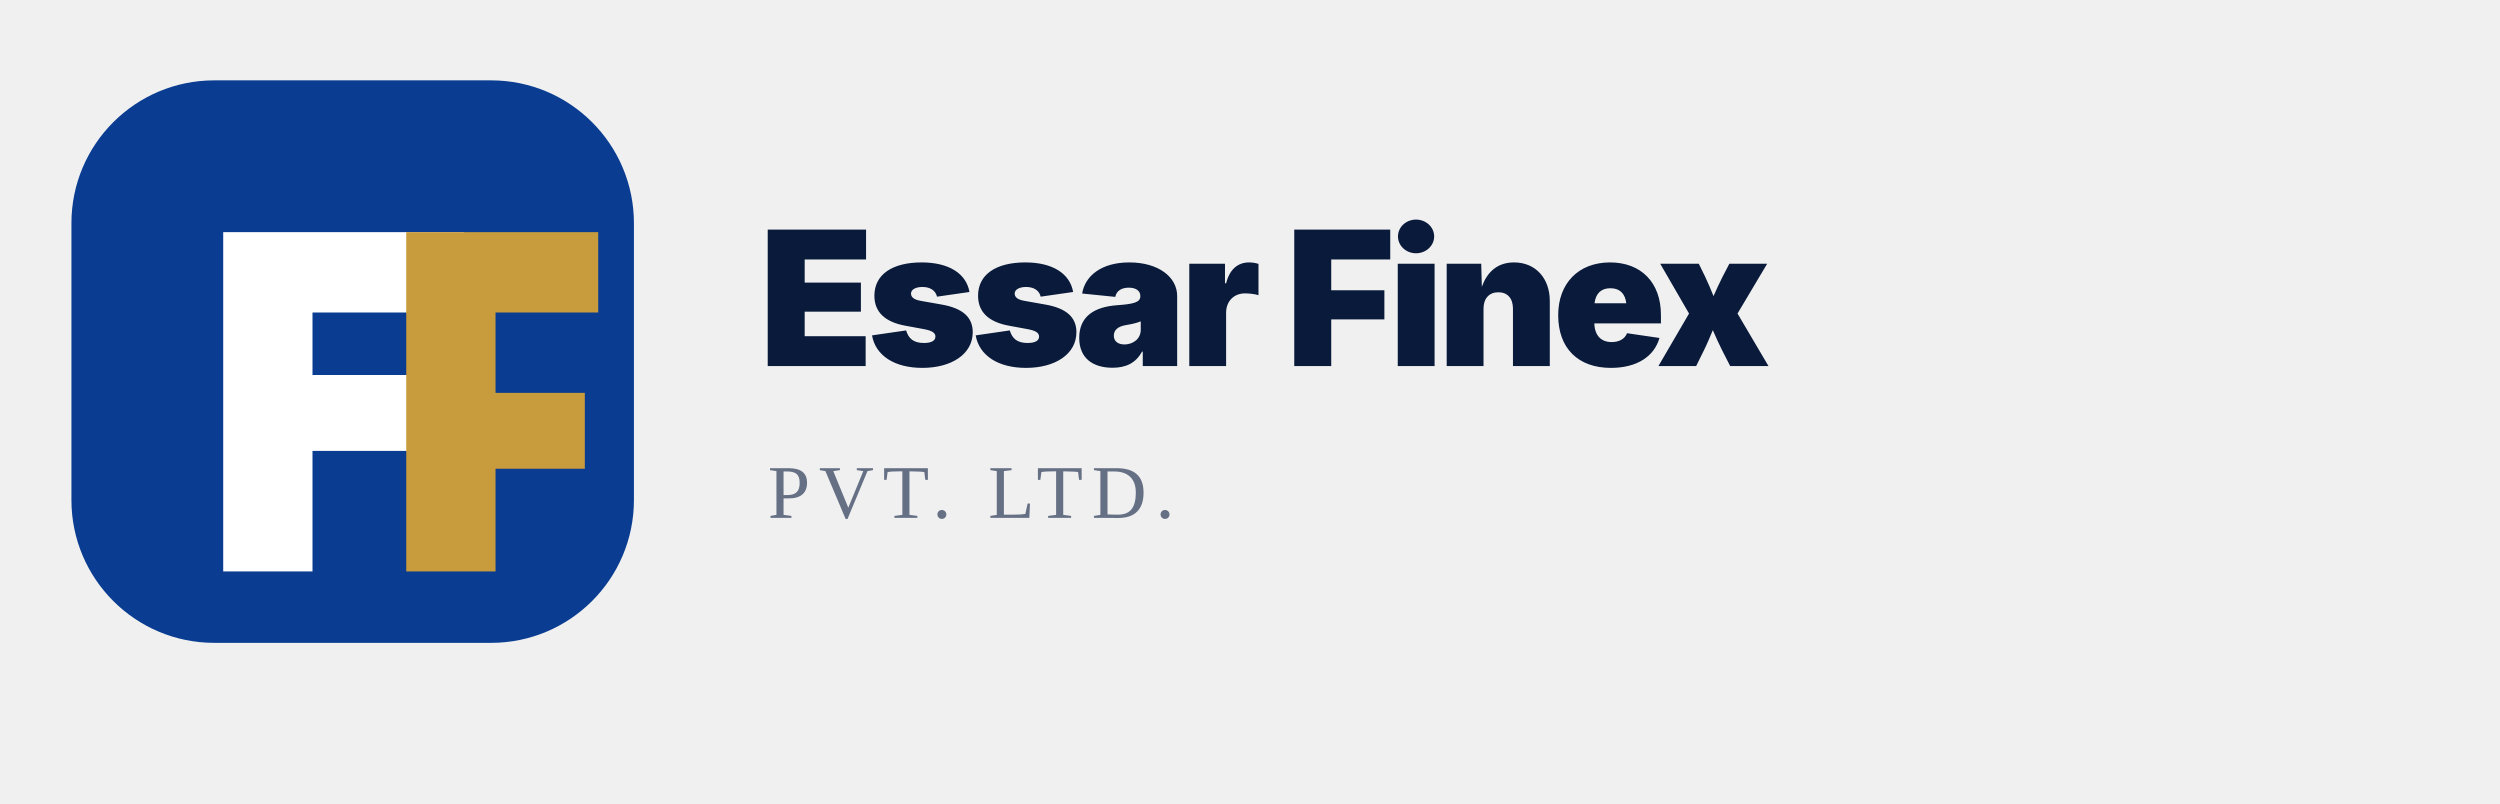
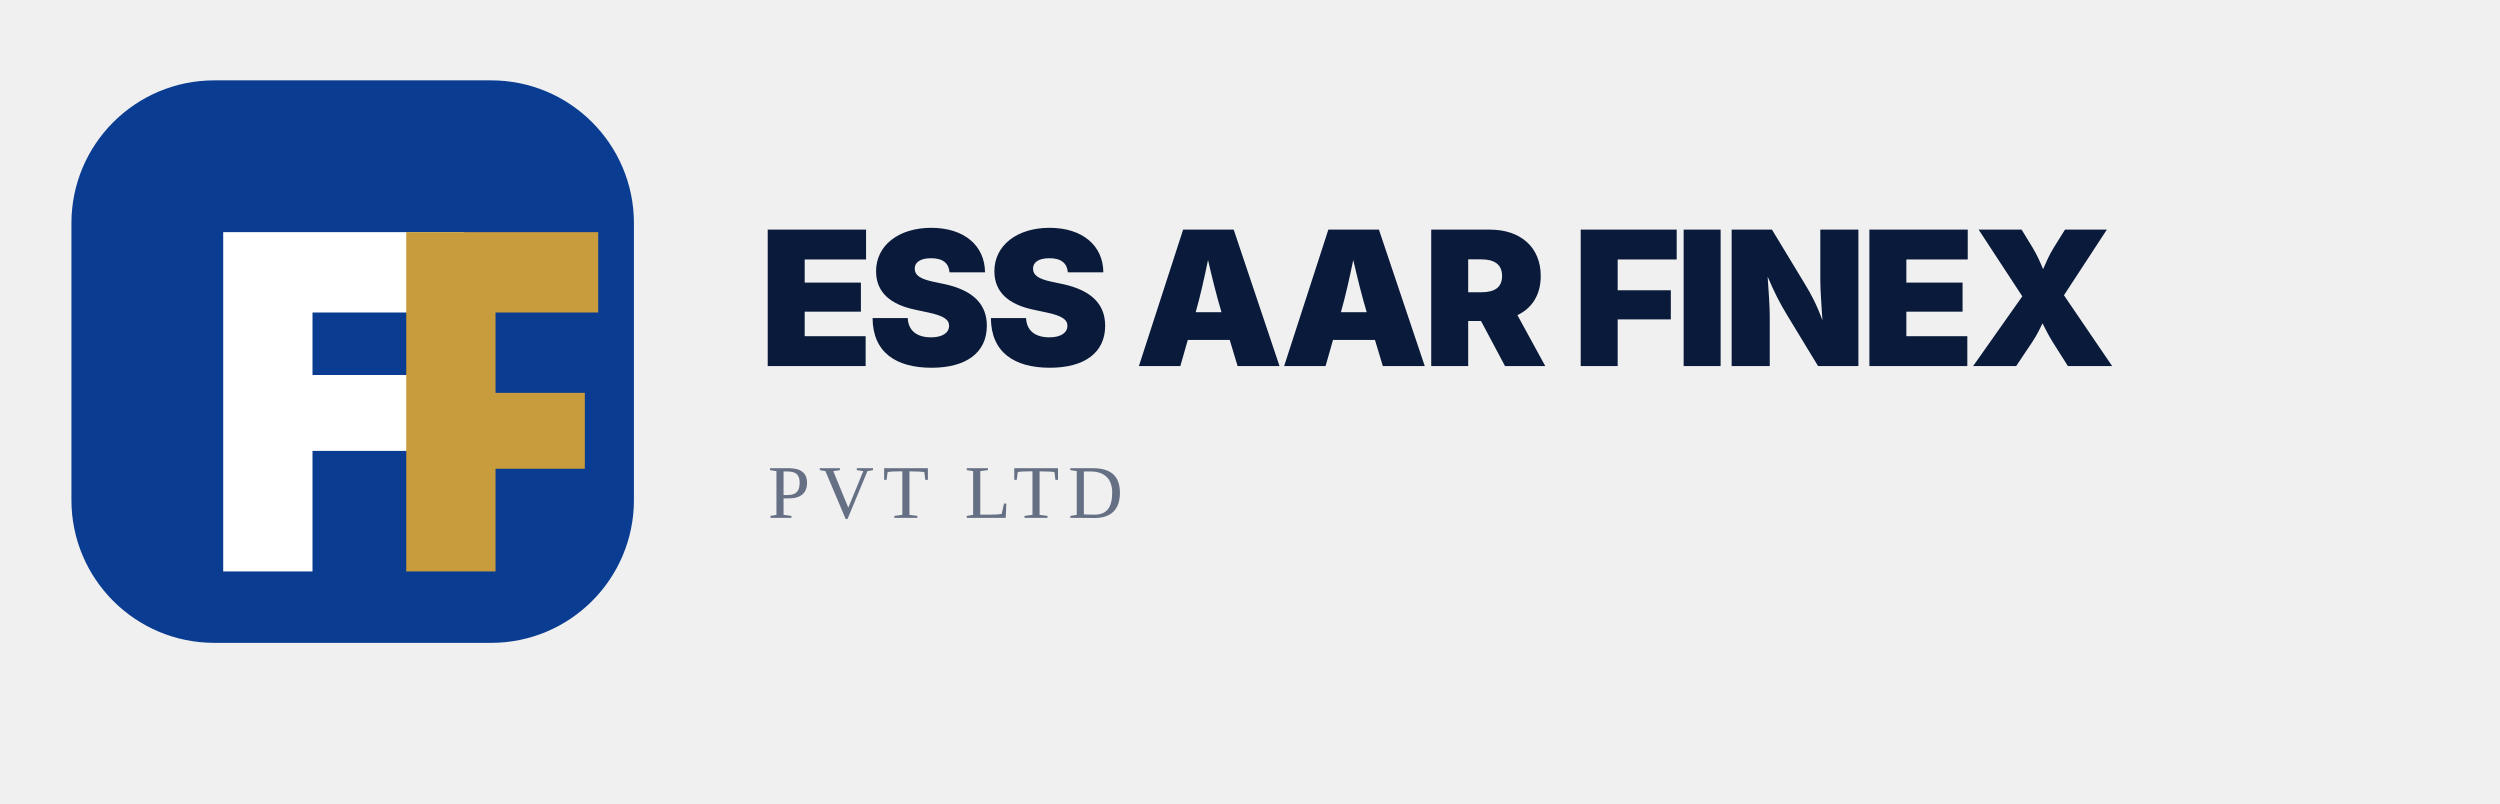
<svg xmlns="http://www.w3.org/2000/svg" viewBox="0 0 560 180">
  <rect x="16" y="18" width="126" height="126" rx="32" fill="#0A3D91" />
  <path d="M50 52h54v18H70v14h30v17H70v27H50V52Z" fill="#fff" />
  <path d="M91 52h43v18h-23v18h20v17h-20v23H91V52Z" fill="#C89B3C" />
-   <text x="170" y="82" font-family="Inter, Arial, sans-serif" font-weight="850" letter-spacing="-0.035em" fill="#091A3A" font-size="42">Essar Finex</text>
-   <text x="172" y="116" fill="#667085" font-size="17" letter-spacing="2">PVT. LTD.</text>
+   <text x="170" y="82" font-family="Inter, Arial, sans-serif" font-weight="850" letter-spacing="-0.035em" fill="#091A3A" font-size="42">ESS AAR FINEX</text>
+   <text x="172" y="116" fill="#667085" font-size="17" letter-spacing="2">PVT LTD</text>
</svg>
